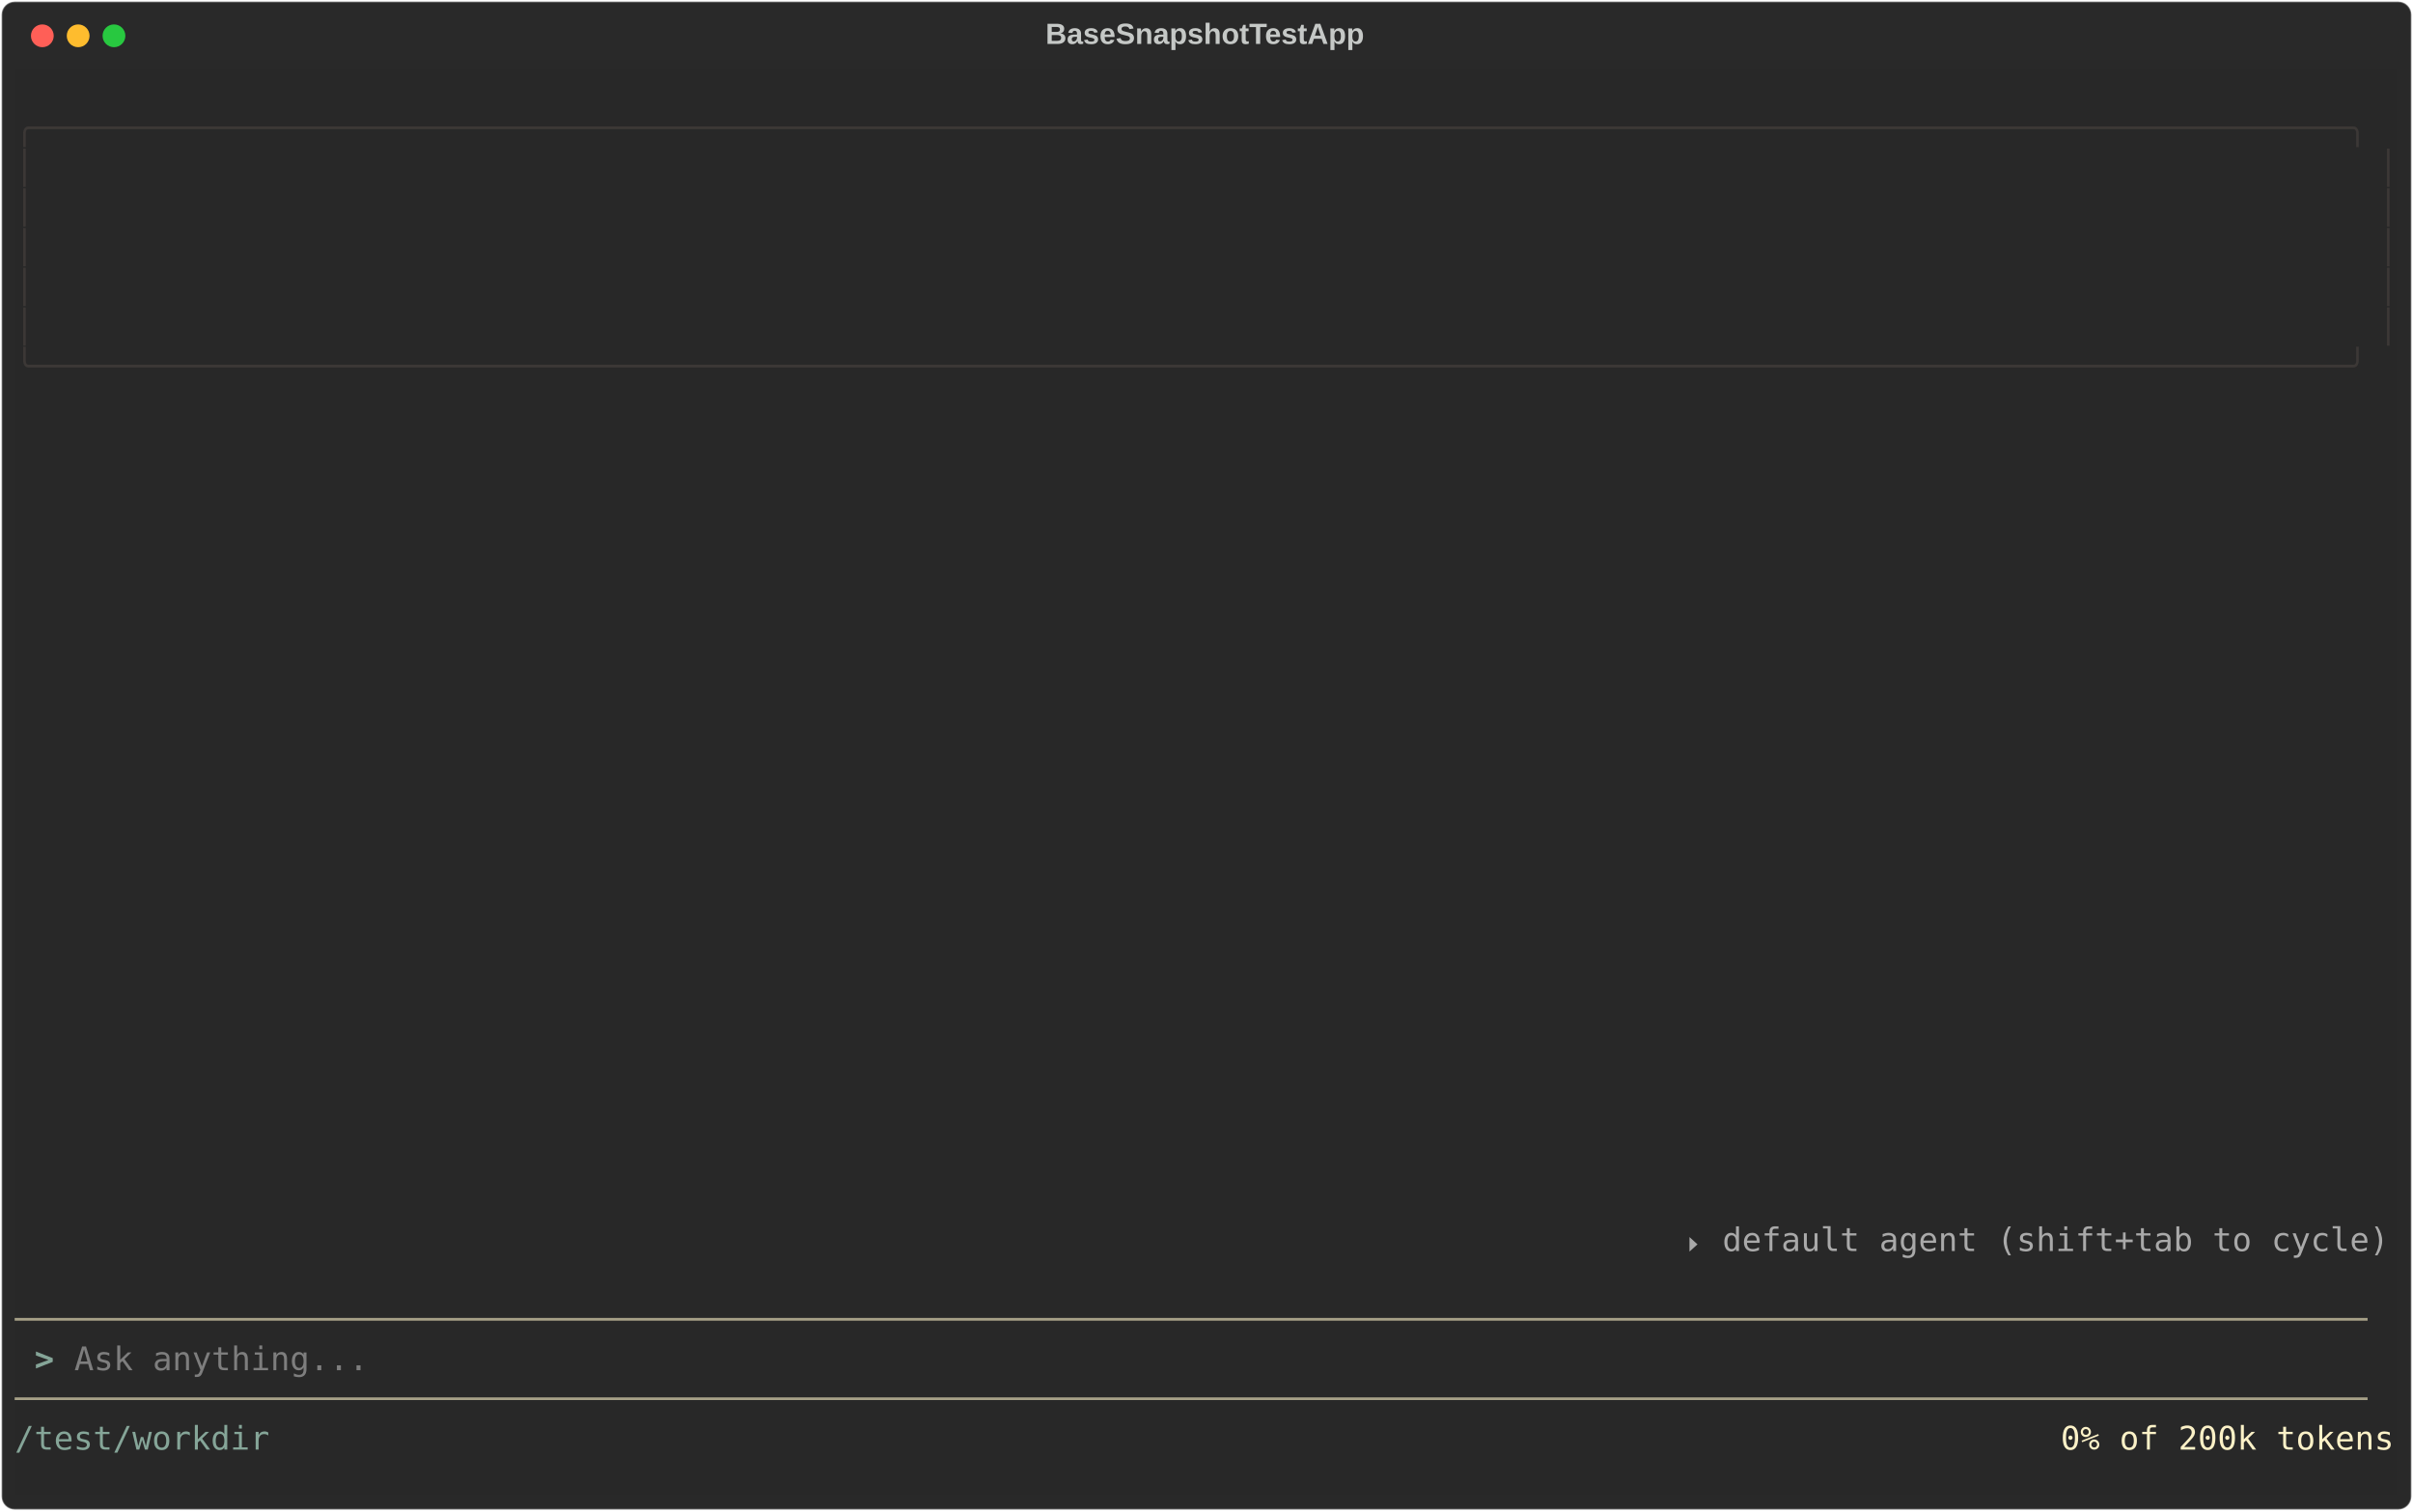
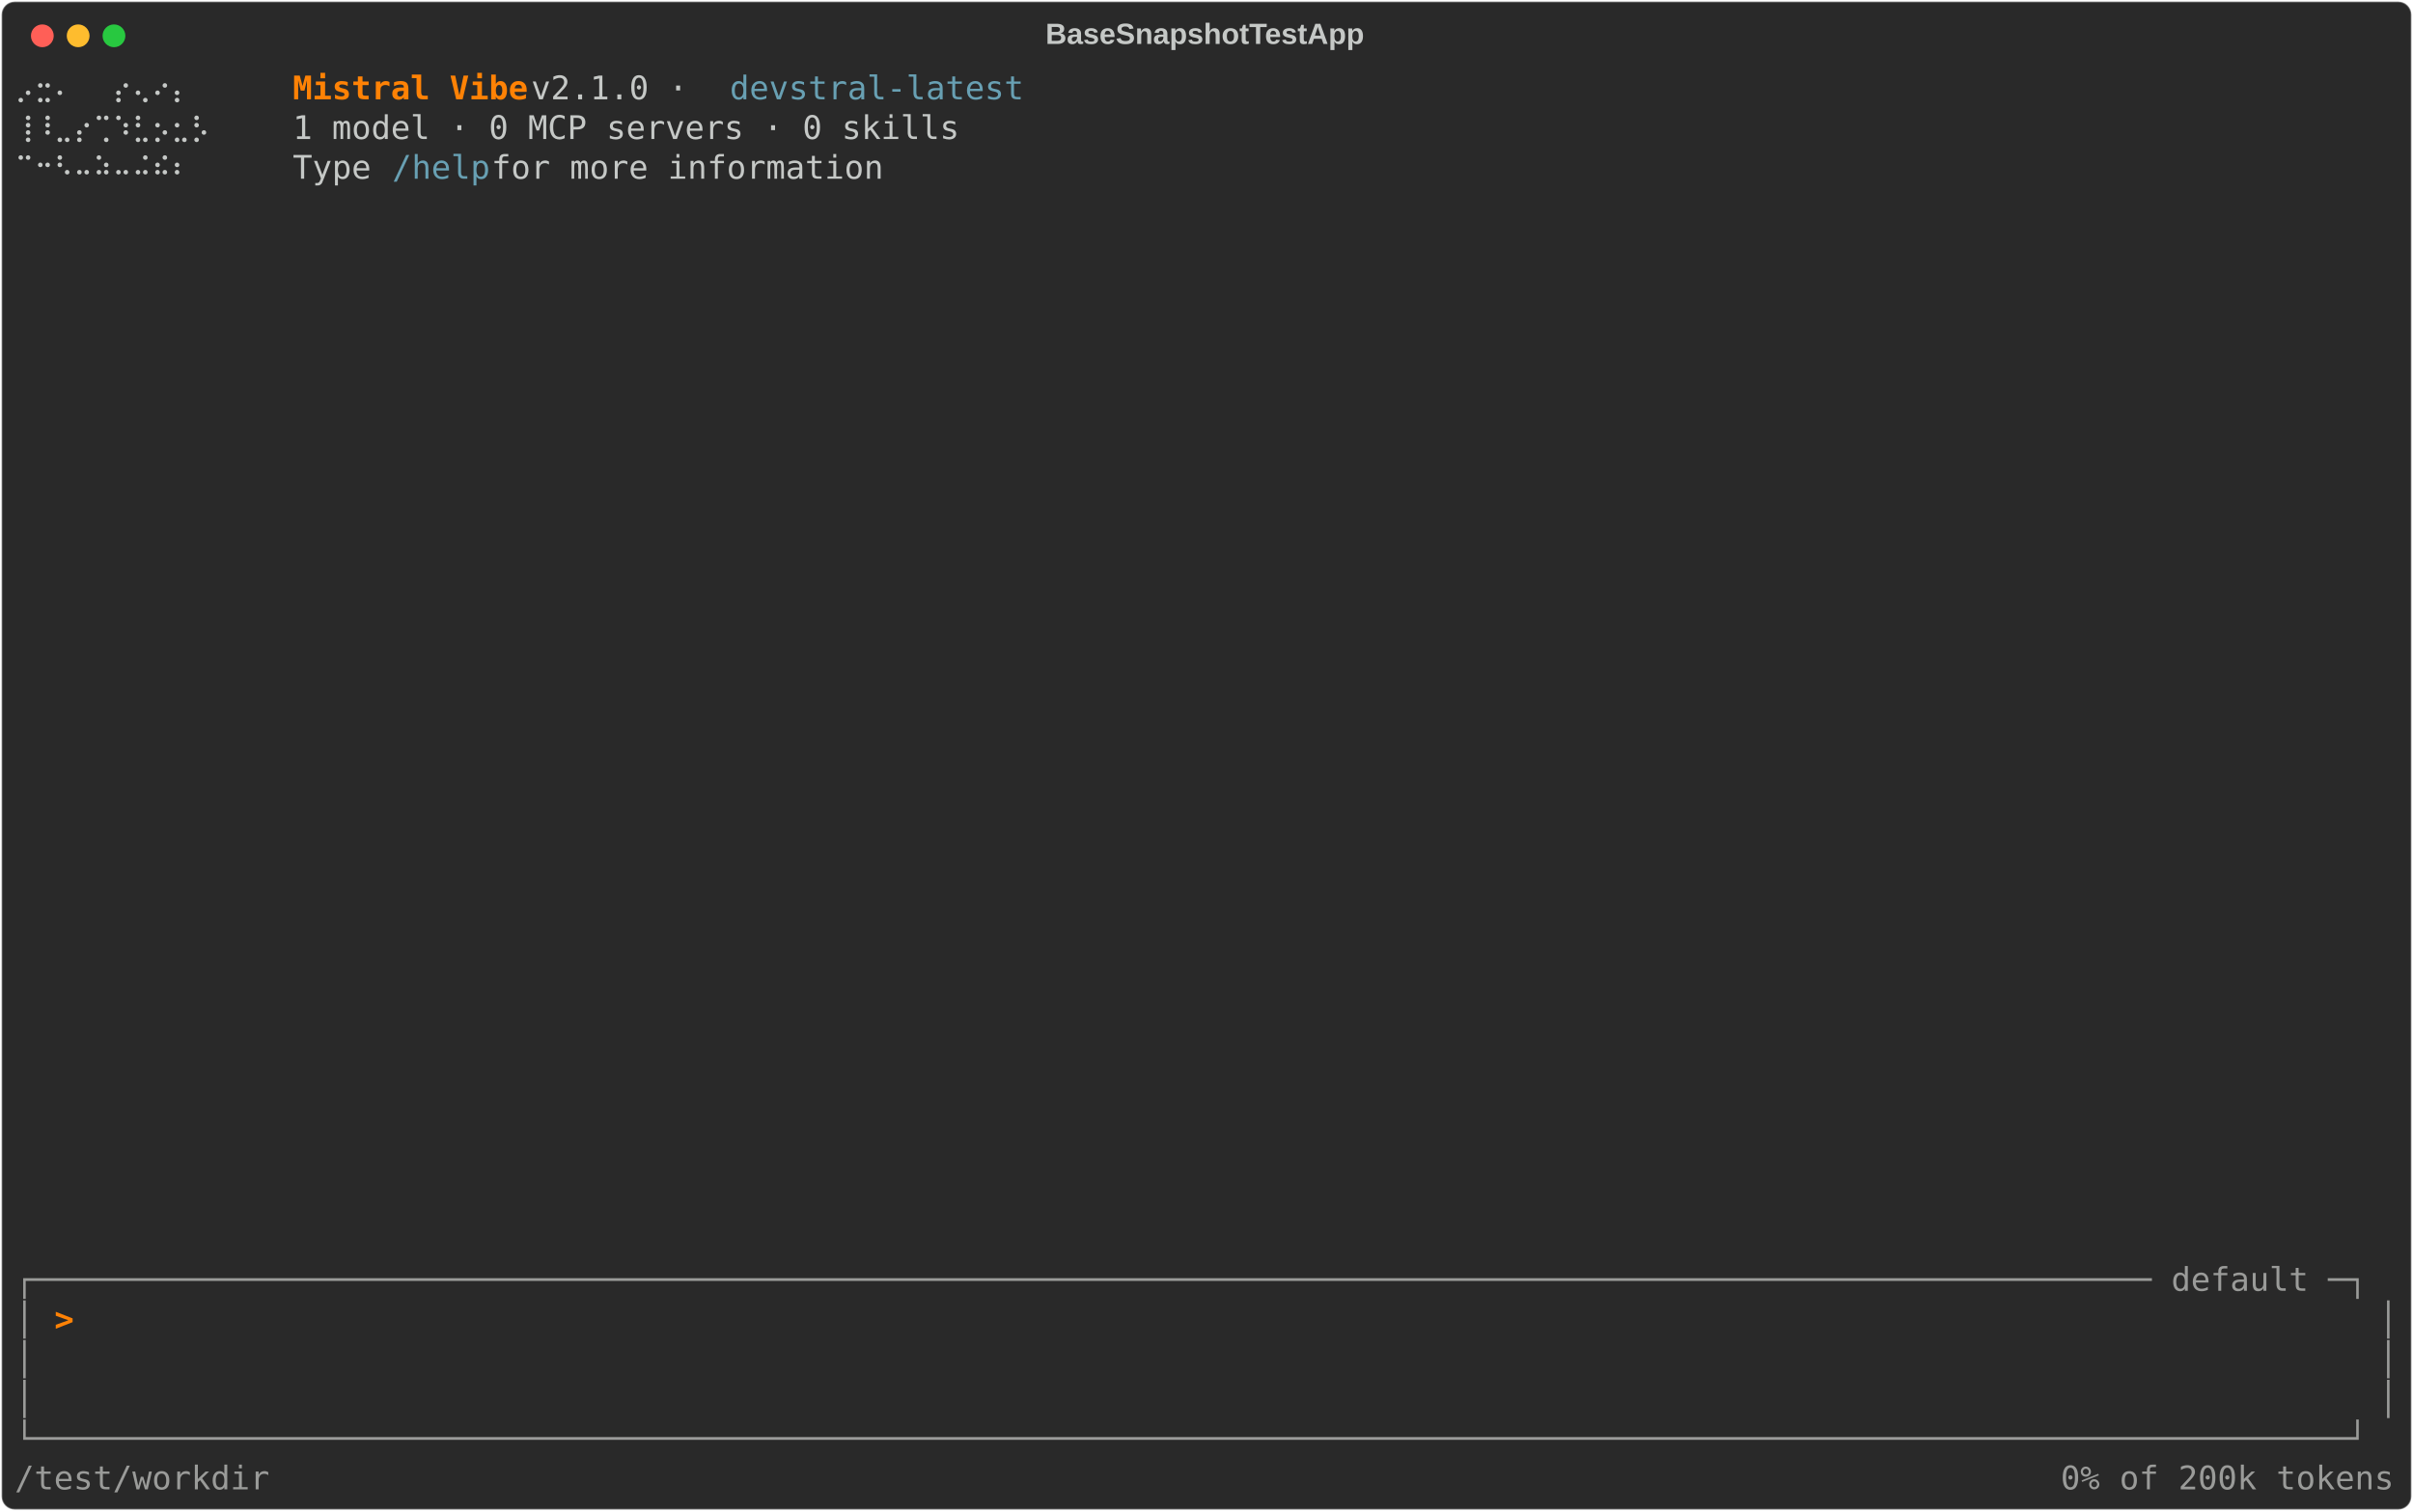
<svg xmlns="http://www.w3.org/2000/svg" class="rich-terminal" viewBox="0 0 1482 928.4">
  <style>

    @font-face {
        font-family: "Fira Code";
        src: local("FiraCode-Regular"),
                url("https://cdnjs.cloudflare.com/ajax/libs/firacode/6.2.0/woff2/FiraCode-Regular.woff2") format("woff2"),
                url("https://cdnjs.cloudflare.com/ajax/libs/firacode/6.2.0/woff/FiraCode-Regular.woff") format("woff");
        font-style: normal;
        font-weight: 400;
    }
    @font-face {
        font-family: "Fira Code";
        src: local("FiraCode-Bold"),
                url("https://cdnjs.cloudflare.com/ajax/libs/firacode/6.2.0/woff2/FiraCode-Bold.woff2") format("woff2"),
                url("https://cdnjs.cloudflare.com/ajax/libs/firacode/6.2.0/woff/FiraCode-Bold.woff") format("woff");
        font-style: bold;
        font-weight: 700;
    }

    .terminal-matrix {
        font-family: Fira Code, monospace;
        font-size: 20px;
        line-height: 24.4px;
        font-variant-east-asian: full-width;
    }

    .terminal-title {
        font-size: 18px;
        font-weight: bold;
        font-family: arial;
    }

    .terminal-r1 { fill: #c5c8c6 }
- .terminal-r2 { fill: #3c3836 }
- .terminal-r3 { fill: #fbf1c7 }
- .terminal-r4 { fill: #a9a9a9 }
- .terminal-r5 { fill: #a6a087 }
- .terminal-r6 { fill: #85a598;font-weight: bold }
- .terminal-r7 { fill: #7e7e7e }
- .terminal-r8 { fill: #85a598 }
+ .terminal-r2 { fill: #ff8205;font-weight: bold }
+ .terminal-r3 { fill: #68a0b3 }
+ .terminal-r4 { fill: #9a9b99 }
    </style>
  <defs>
    <clipPath id="terminal-clip-terminal">
      <rect x="0" y="0" width="1463.0" height="877.4" />
    </clipPath>
    <clipPath id="terminal-line-0">
      <rect x="0" y="1.5" width="1464" height="24.65" />
    </clipPath>
    <clipPath id="terminal-line-1">
      <rect x="0" y="25.9" width="1464" height="24.65" />
    </clipPath>
    <clipPath id="terminal-line-2">
      <rect x="0" y="50.3" width="1464" height="24.65" />
    </clipPath>
    <clipPath id="terminal-line-3">
      <rect x="0" y="74.7" width="1464" height="24.65" />
    </clipPath>
    <clipPath id="terminal-line-4">
      <rect x="0" y="99.1" width="1464" height="24.65" />
    </clipPath>
    <clipPath id="terminal-line-5">
      <rect x="0" y="123.5" width="1464" height="24.65" />
    </clipPath>
    <clipPath id="terminal-line-6">
      <rect x="0" y="147.9" width="1464" height="24.65" />
    </clipPath>
    <clipPath id="terminal-line-7">
      <rect x="0" y="172.3" width="1464" height="24.65" />
    </clipPath>
    <clipPath id="terminal-line-8">
      <rect x="0" y="196.7" width="1464" height="24.65" />
    </clipPath>
    <clipPath id="terminal-line-9">
      <rect x="0" y="221.1" width="1464" height="24.65" />
    </clipPath>
    <clipPath id="terminal-line-10">
      <rect x="0" y="245.5" width="1464" height="24.65" />
    </clipPath>
    <clipPath id="terminal-line-11">
      <rect x="0" y="269.9" width="1464" height="24.65" />
    </clipPath>
    <clipPath id="terminal-line-12">
      <rect x="0" y="294.3" width="1464" height="24.65" />
    </clipPath>
    <clipPath id="terminal-line-13">
      <rect x="0" y="318.7" width="1464" height="24.65" />
    </clipPath>
    <clipPath id="terminal-line-14">
      <rect x="0" y="343.1" width="1464" height="24.65" />
    </clipPath>
    <clipPath id="terminal-line-15">
      <rect x="0" y="367.5" width="1464" height="24.65" />
    </clipPath>
    <clipPath id="terminal-line-16">
      <rect x="0" y="391.9" width="1464" height="24.65" />
    </clipPath>
    <clipPath id="terminal-line-17">
      <rect x="0" y="416.3" width="1464" height="24.65" />
    </clipPath>
    <clipPath id="terminal-line-18">
      <rect x="0" y="440.7" width="1464" height="24.65" />
    </clipPath>
    <clipPath id="terminal-line-19">
      <rect x="0" y="465.1" width="1464" height="24.65" />
    </clipPath>
    <clipPath id="terminal-line-20">
      <rect x="0" y="489.5" width="1464" height="24.65" />
    </clipPath>
    <clipPath id="terminal-line-21">
      <rect x="0" y="513.9" width="1464" height="24.65" />
    </clipPath>
    <clipPath id="terminal-line-22">
      <rect x="0" y="538.3" width="1464" height="24.65" />
    </clipPath>
    <clipPath id="terminal-line-23">
      <rect x="0" y="562.7" width="1464" height="24.65" />
    </clipPath>
    <clipPath id="terminal-line-24">
      <rect x="0" y="587.1" width="1464" height="24.65" />
    </clipPath>
    <clipPath id="terminal-line-25">
      <rect x="0" y="611.5" width="1464" height="24.65" />
    </clipPath>
    <clipPath id="terminal-line-26">
      <rect x="0" y="635.9" width="1464" height="24.65" />
    </clipPath>
    <clipPath id="terminal-line-27">
      <rect x="0" y="660.3" width="1464" height="24.65" />
    </clipPath>
    <clipPath id="terminal-line-28">
      <rect x="0" y="684.7" width="1464" height="24.65" />
    </clipPath>
    <clipPath id="terminal-line-29">
      <rect x="0" y="709.1" width="1464" height="24.65" />
    </clipPath>
    <clipPath id="terminal-line-30">
      <rect x="0" y="733.5" width="1464" height="24.65" />
    </clipPath>
    <clipPath id="terminal-line-31">
      <rect x="0" y="757.9" width="1464" height="24.65" />
    </clipPath>
    <clipPath id="terminal-line-32">
      <rect x="0" y="782.3" width="1464" height="24.65" />
    </clipPath>
    <clipPath id="terminal-line-33">
      <rect x="0" y="806.7" width="1464" height="24.65" />
    </clipPath>
    <clipPath id="terminal-line-34">
      <rect x="0" y="831.1" width="1464" height="24.65" />
    </clipPath>
  </defs>
  <rect fill="#292929" stroke="rgba(255,255,255,0.35)" stroke-width="1" x="1" y="1" width="1480" height="926.4" rx="8" />
  <text class="terminal-title" fill="#c5c8c6" text-anchor="middle" x="740" y="27">BaseSnapshotTestApp</text>
  <g transform="translate(26,22)">
    <circle cx="0" cy="0" r="7" fill="#ff5f57" />
    <circle cx="22" cy="0" r="7" fill="#febc2e" />
    <circle cx="44" cy="0" r="7" fill="#28c840" />
  </g>
  <g transform="translate(9, 41)" clip-path="url(#terminal-clip-terminal)">
-     <rect fill="#282828" x="0" y="1.5" width="1464" height="24.65" shape-rendering="crispEdges" />
-     <rect fill="#282828" x="0" y="25.9" width="1464" height="24.65" shape-rendering="crispEdges" />
-     <rect fill="#282828" x="0" y="50.3" width="12.2" height="24.65" shape-rendering="crispEdges" />
-     <rect fill="#282828" x="12.2" y="50.3" width="1439.6" height="24.65" shape-rendering="crispEdges" />
-     <rect fill="#282828" x="1451.8" y="50.3" width="12.2" height="24.65" shape-rendering="crispEdges" />
-     <rect fill="#282828" x="0" y="74.7" width="12.2" height="24.65" shape-rendering="crispEdges" />
-     <rect fill="#282828" x="12.2" y="74.7" width="1439.6" height="24.65" shape-rendering="crispEdges" />
-     <rect fill="#282828" x="1451.8" y="74.7" width="12.2" height="24.65" shape-rendering="crispEdges" />
-     <rect fill="#282828" x="0" y="99.1" width="12.2" height="24.65" shape-rendering="crispEdges" />
-     <rect fill="#282828" x="12.2" y="99.1" width="707.6" height="24.65" shape-rendering="crispEdges" />
-     <rect fill="#282828" x="719.8" y="99.1" width="12.2" height="24.65" shape-rendering="crispEdges" />
-     <rect fill="#282828" x="732" y="99.1" width="719.8" height="24.65" shape-rendering="crispEdges" />
-     <rect fill="#282828" x="1451.8" y="99.1" width="12.2" height="24.65" shape-rendering="crispEdges" />
-     <rect fill="#282828" x="0" y="123.5" width="12.2" height="24.65" shape-rendering="crispEdges" />
-     <rect fill="#282828" x="12.2" y="123.5" width="1439.6" height="24.65" shape-rendering="crispEdges" />
-     <rect fill="#282828" x="1451.8" y="123.5" width="12.2" height="24.65" shape-rendering="crispEdges" />
-     <rect fill="#282828" x="0" y="147.9" width="12.2" height="24.65" shape-rendering="crispEdges" />
-     <rect fill="#282828" x="12.2" y="147.9" width="1439.6" height="24.65" shape-rendering="crispEdges" />
-     <rect fill="#282828" x="1451.8" y="147.9" width="12.2" height="24.65" shape-rendering="crispEdges" />
-     <rect fill="#282828" x="0" y="172.3" width="1464" height="24.65" shape-rendering="crispEdges" />
-     <rect fill="#282828" x="0" y="196.7" width="1464" height="24.65" shape-rendering="crispEdges" />
-     <rect fill="#282828" x="0" y="221.1" width="1464" height="24.65" shape-rendering="crispEdges" />
-     <rect fill="#282828" x="0" y="245.5" width="1464" height="24.65" shape-rendering="crispEdges" />
-     <rect fill="#282828" x="0" y="269.9" width="1464" height="24.65" shape-rendering="crispEdges" />
-     <rect fill="#282828" x="0" y="294.3" width="1464" height="24.65" shape-rendering="crispEdges" />
-     <rect fill="#282828" x="0" y="318.7" width="1464" height="24.65" shape-rendering="crispEdges" />
-     <rect fill="#282828" x="0" y="343.1" width="1464" height="24.65" shape-rendering="crispEdges" />
-     <rect fill="#282828" x="0" y="367.5" width="1464" height="24.65" shape-rendering="crispEdges" />
-     <rect fill="#282828" x="0" y="391.9" width="1464" height="24.65" shape-rendering="crispEdges" />
-     <rect fill="#282828" x="0" y="416.3" width="1464" height="24.65" shape-rendering="crispEdges" />
-     <rect fill="#282828" x="0" y="440.7" width="1464" height="24.65" shape-rendering="crispEdges" />
-     <rect fill="#282828" x="0" y="465.1" width="1464" height="24.65" shape-rendering="crispEdges" />
-     <rect fill="#282828" x="0" y="489.5" width="1464" height="24.65" shape-rendering="crispEdges" />
-     <rect fill="#282828" x="0" y="513.9" width="1464" height="24.65" shape-rendering="crispEdges" />
-     <rect fill="#282828" x="0" y="538.3" width="1464" height="24.65" shape-rendering="crispEdges" />
-     <rect fill="#282828" x="0" y="562.7" width="1464" height="24.65" shape-rendering="crispEdges" />
-     <rect fill="#282828" x="0" y="587.1" width="1464" height="24.65" shape-rendering="crispEdges" />
-     <rect fill="#282828" x="0" y="611.5" width="1464" height="24.65" shape-rendering="crispEdges" />
-     <rect fill="#282828" x="0" y="635.9" width="1464" height="24.65" shape-rendering="crispEdges" />
-     <rect fill="#282828" x="0" y="660.3" width="1464" height="24.65" shape-rendering="crispEdges" />
-     <rect fill="#282828" x="0" y="684.7" width="1464" height="24.65" shape-rendering="crispEdges" />
-     <rect fill="#282828" x="0" y="709.1" width="0" height="24.65" shape-rendering="crispEdges" />
-     <rect fill="#282828" x="0" y="709.1" width="1024.8" height="24.65" shape-rendering="crispEdges" />
-     <rect fill="#282828" x="1024.8" y="709.1" width="439.2" height="24.65" shape-rendering="crispEdges" />
-     <rect fill="#282828" x="0" y="733.5" width="0" height="24.65" shape-rendering="crispEdges" />
-     <rect fill="#282828" x="0" y="733.5" width="1464" height="24.65" shape-rendering="crispEdges" />
-     <rect fill="#282828" x="0" y="757.9" width="1464" height="24.65" shape-rendering="crispEdges" />
-     <rect fill="#282828" x="0" y="782.3" width="12.2" height="24.65" shape-rendering="crispEdges" />
-     <rect fill="#282828" x="12.2" y="782.3" width="12.2" height="24.65" shape-rendering="crispEdges" />
-     <rect fill="#282828" x="24.4" y="782.3" width="12.2" height="24.65" shape-rendering="crispEdges" />
-     <rect fill="#282828" x="36.6" y="782.3" width="183" height="24.65" shape-rendering="crispEdges" />
-     <rect fill="#282828" x="219.6" y="782.3" width="1244.4" height="24.65" shape-rendering="crispEdges" />
-     <rect fill="#282828" x="0" y="806.7" width="1464" height="24.65" shape-rendering="crispEdges" />
-     <rect fill="#282828" x="0" y="831.1" width="158.6" height="24.65" shape-rendering="crispEdges" />
-     <rect fill="#282828" x="158.6" y="831.1" width="0" height="24.65" shape-rendering="crispEdges" />
-     <rect fill="#282828" x="158.6" y="831.1" width="1098" height="24.65" shape-rendering="crispEdges" />
-     <rect fill="#282828" x="1256.6" y="831.1" width="207.4" height="24.65" shape-rendering="crispEdges" />
-     <rect fill="#282828" x="0" y="855.5" width="1464" height="24.65" shape-rendering="crispEdges" />
    <g class="terminal-matrix">
+       <text class="terminal-r1" x="0" y="20" textLength="134.2" clip-path="url(#terminal-line-0)">  ⡠⣒⠄  ⡔⢄⠔⡄</text>
+       <text class="terminal-r2" x="170.8" y="20" textLength="146.4" clip-path="url(#terminal-line-0)">Mistral Vibe</text>
+       <text class="terminal-r1" x="317.2" y="20" textLength="122" clip-path="url(#terminal-line-0)"> v2.1.0 · </text>
+       <text class="terminal-r3" x="439.2" y="20" textLength="183" clip-path="url(#terminal-line-0)">devstral-latest</text>
      <text class="terminal-r1" x="1464" y="20" textLength="12.2" clip-path="url(#terminal-line-0)">
</text>
-       <text class="terminal-r2" x="0" y="44.4" textLength="1464" clip-path="url(#terminal-line-1)">╭──────────────────────────────────────────────────────────────────────────────────────────────────────────────────────╮</text>
+       <text class="terminal-r1" x="0" y="44.4" textLength="134.2" clip-path="url(#terminal-line-1)"> ⢸⠸⣀⡔⢉⠱⣃⡢⣂⡣</text>
+       <text class="terminal-r1" x="170.8" y="44.4" textLength="414.8" clip-path="url(#terminal-line-1)">1 model · 0 MCP servers · 0 skills</text>
      <text class="terminal-r1" x="1464" y="44.4" textLength="12.2" clip-path="url(#terminal-line-1)">
</text>
-       <text class="terminal-r2" x="0" y="68.8" textLength="12.2" clip-path="url(#terminal-line-2)">│</text>
-       <text class="terminal-r2" x="1451.8" y="68.8" textLength="12.2" clip-path="url(#terminal-line-2)">│</text>
+       <text class="terminal-r1" x="0" y="68.8" textLength="134.2" clip-path="url(#terminal-line-2)">  ⠉⠒⠣⠤⠵⠤⠬⠮⠆</text>
+       <text class="terminal-r1" x="170.8" y="68.8" textLength="61" clip-path="url(#terminal-line-2)">Type </text>
+       <text class="terminal-r3" x="231.8" y="68.8" textLength="61" clip-path="url(#terminal-line-2)">/help</text>
+       <text class="terminal-r1" x="292.8" y="68.8" textLength="256.2" clip-path="url(#terminal-line-2)"> for more information</text>
      <text class="terminal-r1" x="1464" y="68.8" textLength="12.2" clip-path="url(#terminal-line-2)">
</text>
-       <text class="terminal-r2" x="0" y="93.2" textLength="12.2" clip-path="url(#terminal-line-3)">│</text>
-       <text class="terminal-r2" x="1451.8" y="93.2" textLength="12.2" clip-path="url(#terminal-line-3)">│</text>
      <text class="terminal-r1" x="1464" y="93.2" textLength="12.2" clip-path="url(#terminal-line-3)">
</text>
-       <text class="terminal-r2" x="0" y="117.6" textLength="12.2" clip-path="url(#terminal-line-4)">│</text>
-       <text class="terminal-r2" x="1451.8" y="117.6" textLength="12.2" clip-path="url(#terminal-line-4)">│</text>
      <text class="terminal-r1" x="1464" y="117.6" textLength="12.2" clip-path="url(#terminal-line-4)">
</text>
-       <text class="terminal-r2" x="0" y="142" textLength="12.2" clip-path="url(#terminal-line-5)">│</text>
-       <text class="terminal-r2" x="1451.8" y="142" textLength="12.2" clip-path="url(#terminal-line-5)">│</text>
      <text class="terminal-r1" x="1464" y="142" textLength="12.2" clip-path="url(#terminal-line-5)">
</text>
-       <text class="terminal-r2" x="0" y="166.4" textLength="12.2" clip-path="url(#terminal-line-6)">│</text>
-       <text class="terminal-r2" x="1451.8" y="166.4" textLength="12.2" clip-path="url(#terminal-line-6)">│</text>
      <text class="terminal-r1" x="1464" y="166.4" textLength="12.2" clip-path="url(#terminal-line-6)">
</text>
-       <text class="terminal-r2" x="0" y="190.8" textLength="1464" clip-path="url(#terminal-line-7)">╰──────────────────────────────────────────────────────────────────────────────────────────────────────────────────────╯</text>
      <text class="terminal-r1" x="1464" y="190.8" textLength="12.2" clip-path="url(#terminal-line-7)">
</text>
      <text class="terminal-r1" x="1464" y="215.2" textLength="12.2" clip-path="url(#terminal-line-8)">
</text>
      <text class="terminal-r1" x="1464" y="239.6" textLength="12.2" clip-path="url(#terminal-line-9)">
</text>
      <text class="terminal-r1" x="1464" y="264" textLength="12.2" clip-path="url(#terminal-line-10)">
</text>
      <text class="terminal-r1" x="1464" y="288.4" textLength="12.2" clip-path="url(#terminal-line-11)">
</text>
      <text class="terminal-r1" x="1464" y="312.8" textLength="12.2" clip-path="url(#terminal-line-12)">
</text>
      <text class="terminal-r1" x="1464" y="337.2" textLength="12.2" clip-path="url(#terminal-line-13)">
</text>
      <text class="terminal-r1" x="1464" y="361.6" textLength="12.2" clip-path="url(#terminal-line-14)">
</text>
      <text class="terminal-r1" x="1464" y="386" textLength="12.2" clip-path="url(#terminal-line-15)">
</text>
      <text class="terminal-r1" x="1464" y="410.4" textLength="12.2" clip-path="url(#terminal-line-16)">
</text>
      <text class="terminal-r1" x="1464" y="434.8" textLength="12.2" clip-path="url(#terminal-line-17)">
</text>
      <text class="terminal-r1" x="1464" y="459.2" textLength="12.2" clip-path="url(#terminal-line-18)">
</text>
      <text class="terminal-r1" x="1464" y="483.6" textLength="12.2" clip-path="url(#terminal-line-19)">
</text>
      <text class="terminal-r1" x="1464" y="508" textLength="12.2" clip-path="url(#terminal-line-20)">
</text>
      <text class="terminal-r1" x="1464" y="532.4" textLength="12.2" clip-path="url(#terminal-line-21)">
</text>
      <text class="terminal-r1" x="1464" y="556.8" textLength="12.2" clip-path="url(#terminal-line-22)">
</text>
      <text class="terminal-r1" x="1464" y="581.2" textLength="12.2" clip-path="url(#terminal-line-23)">
</text>
      <text class="terminal-r1" x="1464" y="605.6" textLength="12.2" clip-path="url(#terminal-line-24)">
</text>
      <text class="terminal-r1" x="1464" y="630" textLength="12.2" clip-path="url(#terminal-line-25)">
</text>
      <text class="terminal-r1" x="1464" y="654.4" textLength="12.2" clip-path="url(#terminal-line-26)">
</text>
      <text class="terminal-r1" x="1464" y="678.8" textLength="12.2" clip-path="url(#terminal-line-27)">
</text>
      <text class="terminal-r1" x="1464" y="703.2" textLength="12.2" clip-path="url(#terminal-line-28)">
</text>
-       <text class="terminal-r4" x="1024.8" y="727.6" textLength="439.2" clip-path="url(#terminal-line-29)">⏵ default agent (shift+tab to cycle)</text>
      <text class="terminal-r1" x="1464" y="727.6" textLength="12.2" clip-path="url(#terminal-line-29)">
</text>
+       <text class="terminal-r4" x="0" y="752" textLength="1464" clip-path="url(#terminal-line-30)">┌──────────────────────────────────────────────────────────────────────────────────────────────────────────── default ─┐</text>
      <text class="terminal-r1" x="1464" y="752" textLength="12.2" clip-path="url(#terminal-line-30)">
</text>
-       <text class="terminal-r5" x="0" y="776.4" textLength="1464" clip-path="url(#terminal-line-31)">────────────────────────────────────────────────────────────────────────────────────────────────────────────────────────</text>
+       <text class="terminal-r4" x="0" y="776.4" textLength="12.2" clip-path="url(#terminal-line-31)">│</text>
+       <text class="terminal-r2" x="24.4" y="776.4" textLength="12.2" clip-path="url(#terminal-line-31)">&gt;</text>
+       <text class="terminal-r4" x="1451.8" y="776.4" textLength="12.2" clip-path="url(#terminal-line-31)">│</text>
      <text class="terminal-r1" x="1464" y="776.4" textLength="12.2" clip-path="url(#terminal-line-31)">
</text>
-       <text class="terminal-r6" x="12.2" y="800.8" textLength="12.2" clip-path="url(#terminal-line-32)">&gt;</text>
-       <text class="terminal-r7" x="36.6" y="800.8" textLength="183" clip-path="url(#terminal-line-32)">Ask anything...</text>
+       <text class="terminal-r4" x="0" y="800.8" textLength="12.2" clip-path="url(#terminal-line-32)">│</text>
+       <text class="terminal-r4" x="1451.8" y="800.8" textLength="12.2" clip-path="url(#terminal-line-32)">│</text>
      <text class="terminal-r1" x="1464" y="800.8" textLength="12.2" clip-path="url(#terminal-line-32)">
</text>
-       <text class="terminal-r5" x="0" y="825.2" textLength="1464" clip-path="url(#terminal-line-33)">────────────────────────────────────────────────────────────────────────────────────────────────────────────────────────</text>
+       <text class="terminal-r4" x="0" y="825.2" textLength="12.2" clip-path="url(#terminal-line-33)">│</text>
+       <text class="terminal-r4" x="1451.8" y="825.2" textLength="12.2" clip-path="url(#terminal-line-33)">│</text>
      <text class="terminal-r1" x="1464" y="825.2" textLength="12.2" clip-path="url(#terminal-line-33)">
</text>
-       <text class="terminal-r8" x="0" y="849.6" textLength="158.6" clip-path="url(#terminal-line-34)">/test/workdir</text>
-       <text class="terminal-r3" x="1256.6" y="849.6" textLength="207.4" clip-path="url(#terminal-line-34)">0% of 200k tokens</text>
+       <text class="terminal-r4" x="0" y="849.6" textLength="1464" clip-path="url(#terminal-line-34)">└──────────────────────────────────────────────────────────────────────────────────────────────────────────────────────┘</text>
      <text class="terminal-r1" x="1464" y="849.6" textLength="12.2" clip-path="url(#terminal-line-34)">
</text>
+       <text class="terminal-r4" x="0" y="874" textLength="158.6" clip-path="url(#terminal-line-35)">/test/workdir</text>
+       <text class="terminal-r4" x="1256.6" y="874" textLength="207.4" clip-path="url(#terminal-line-35)">0% of 200k tokens</text>
    </g>
  </g>
</svg>
